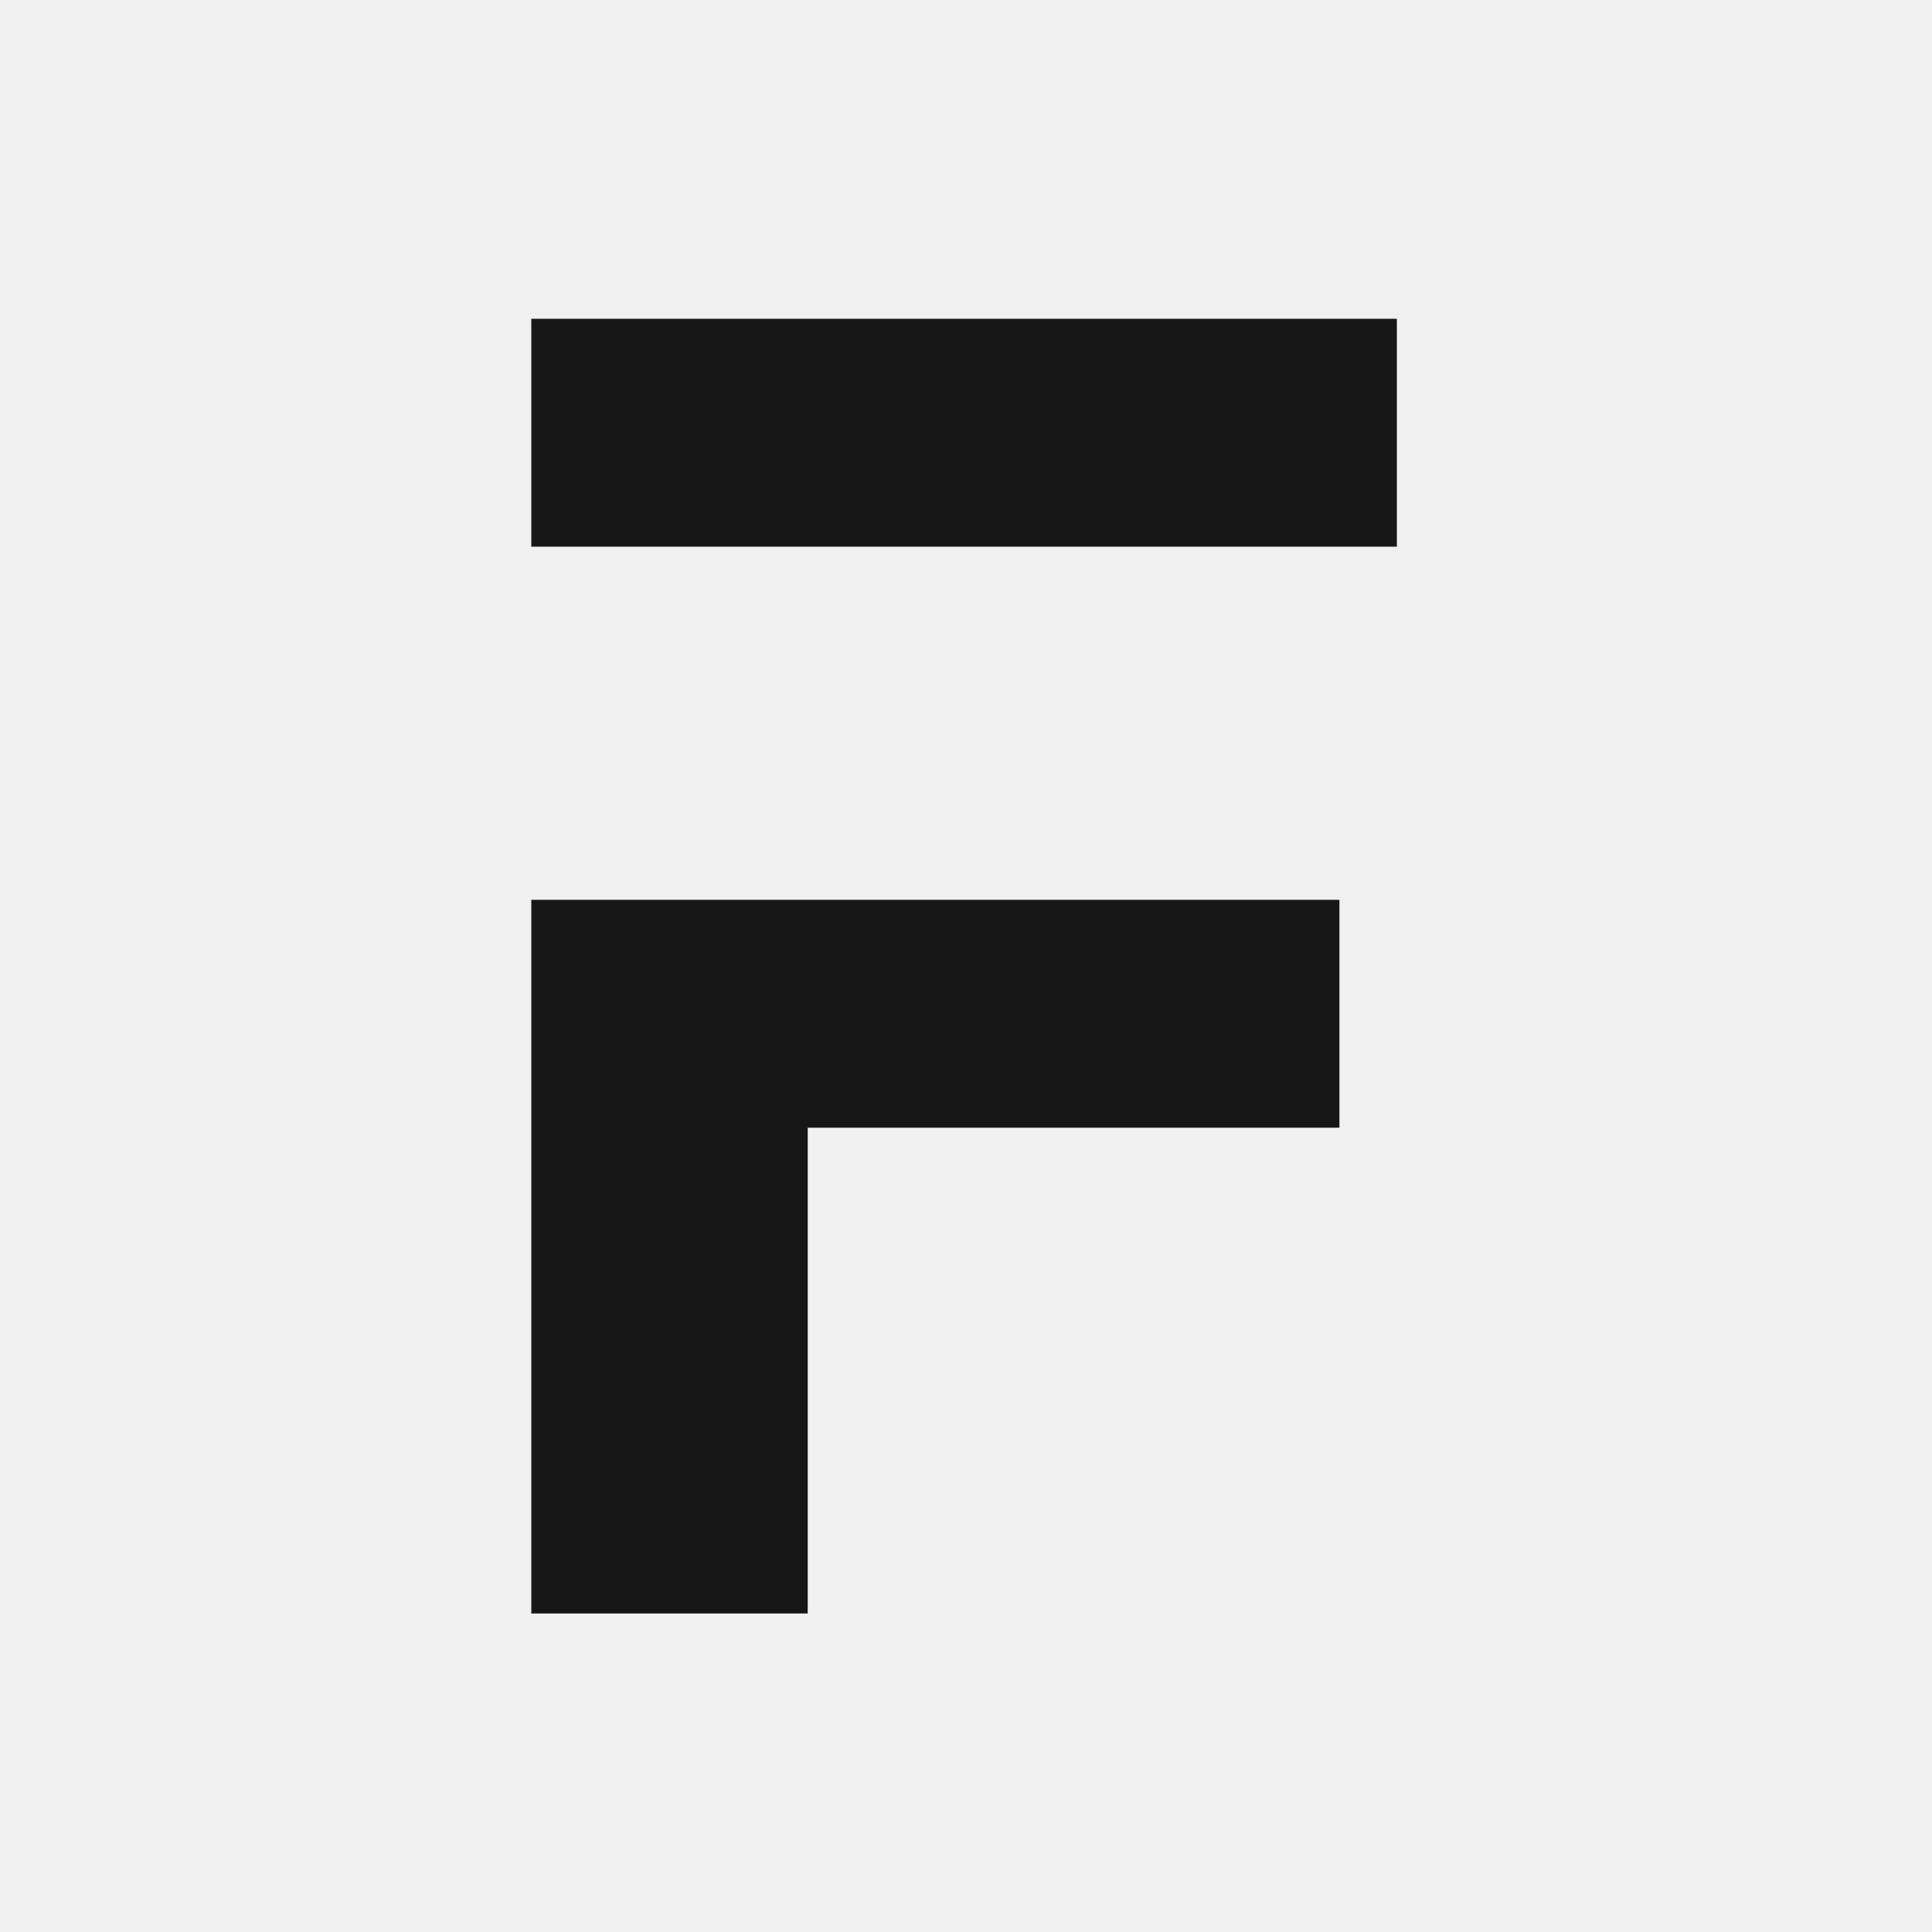
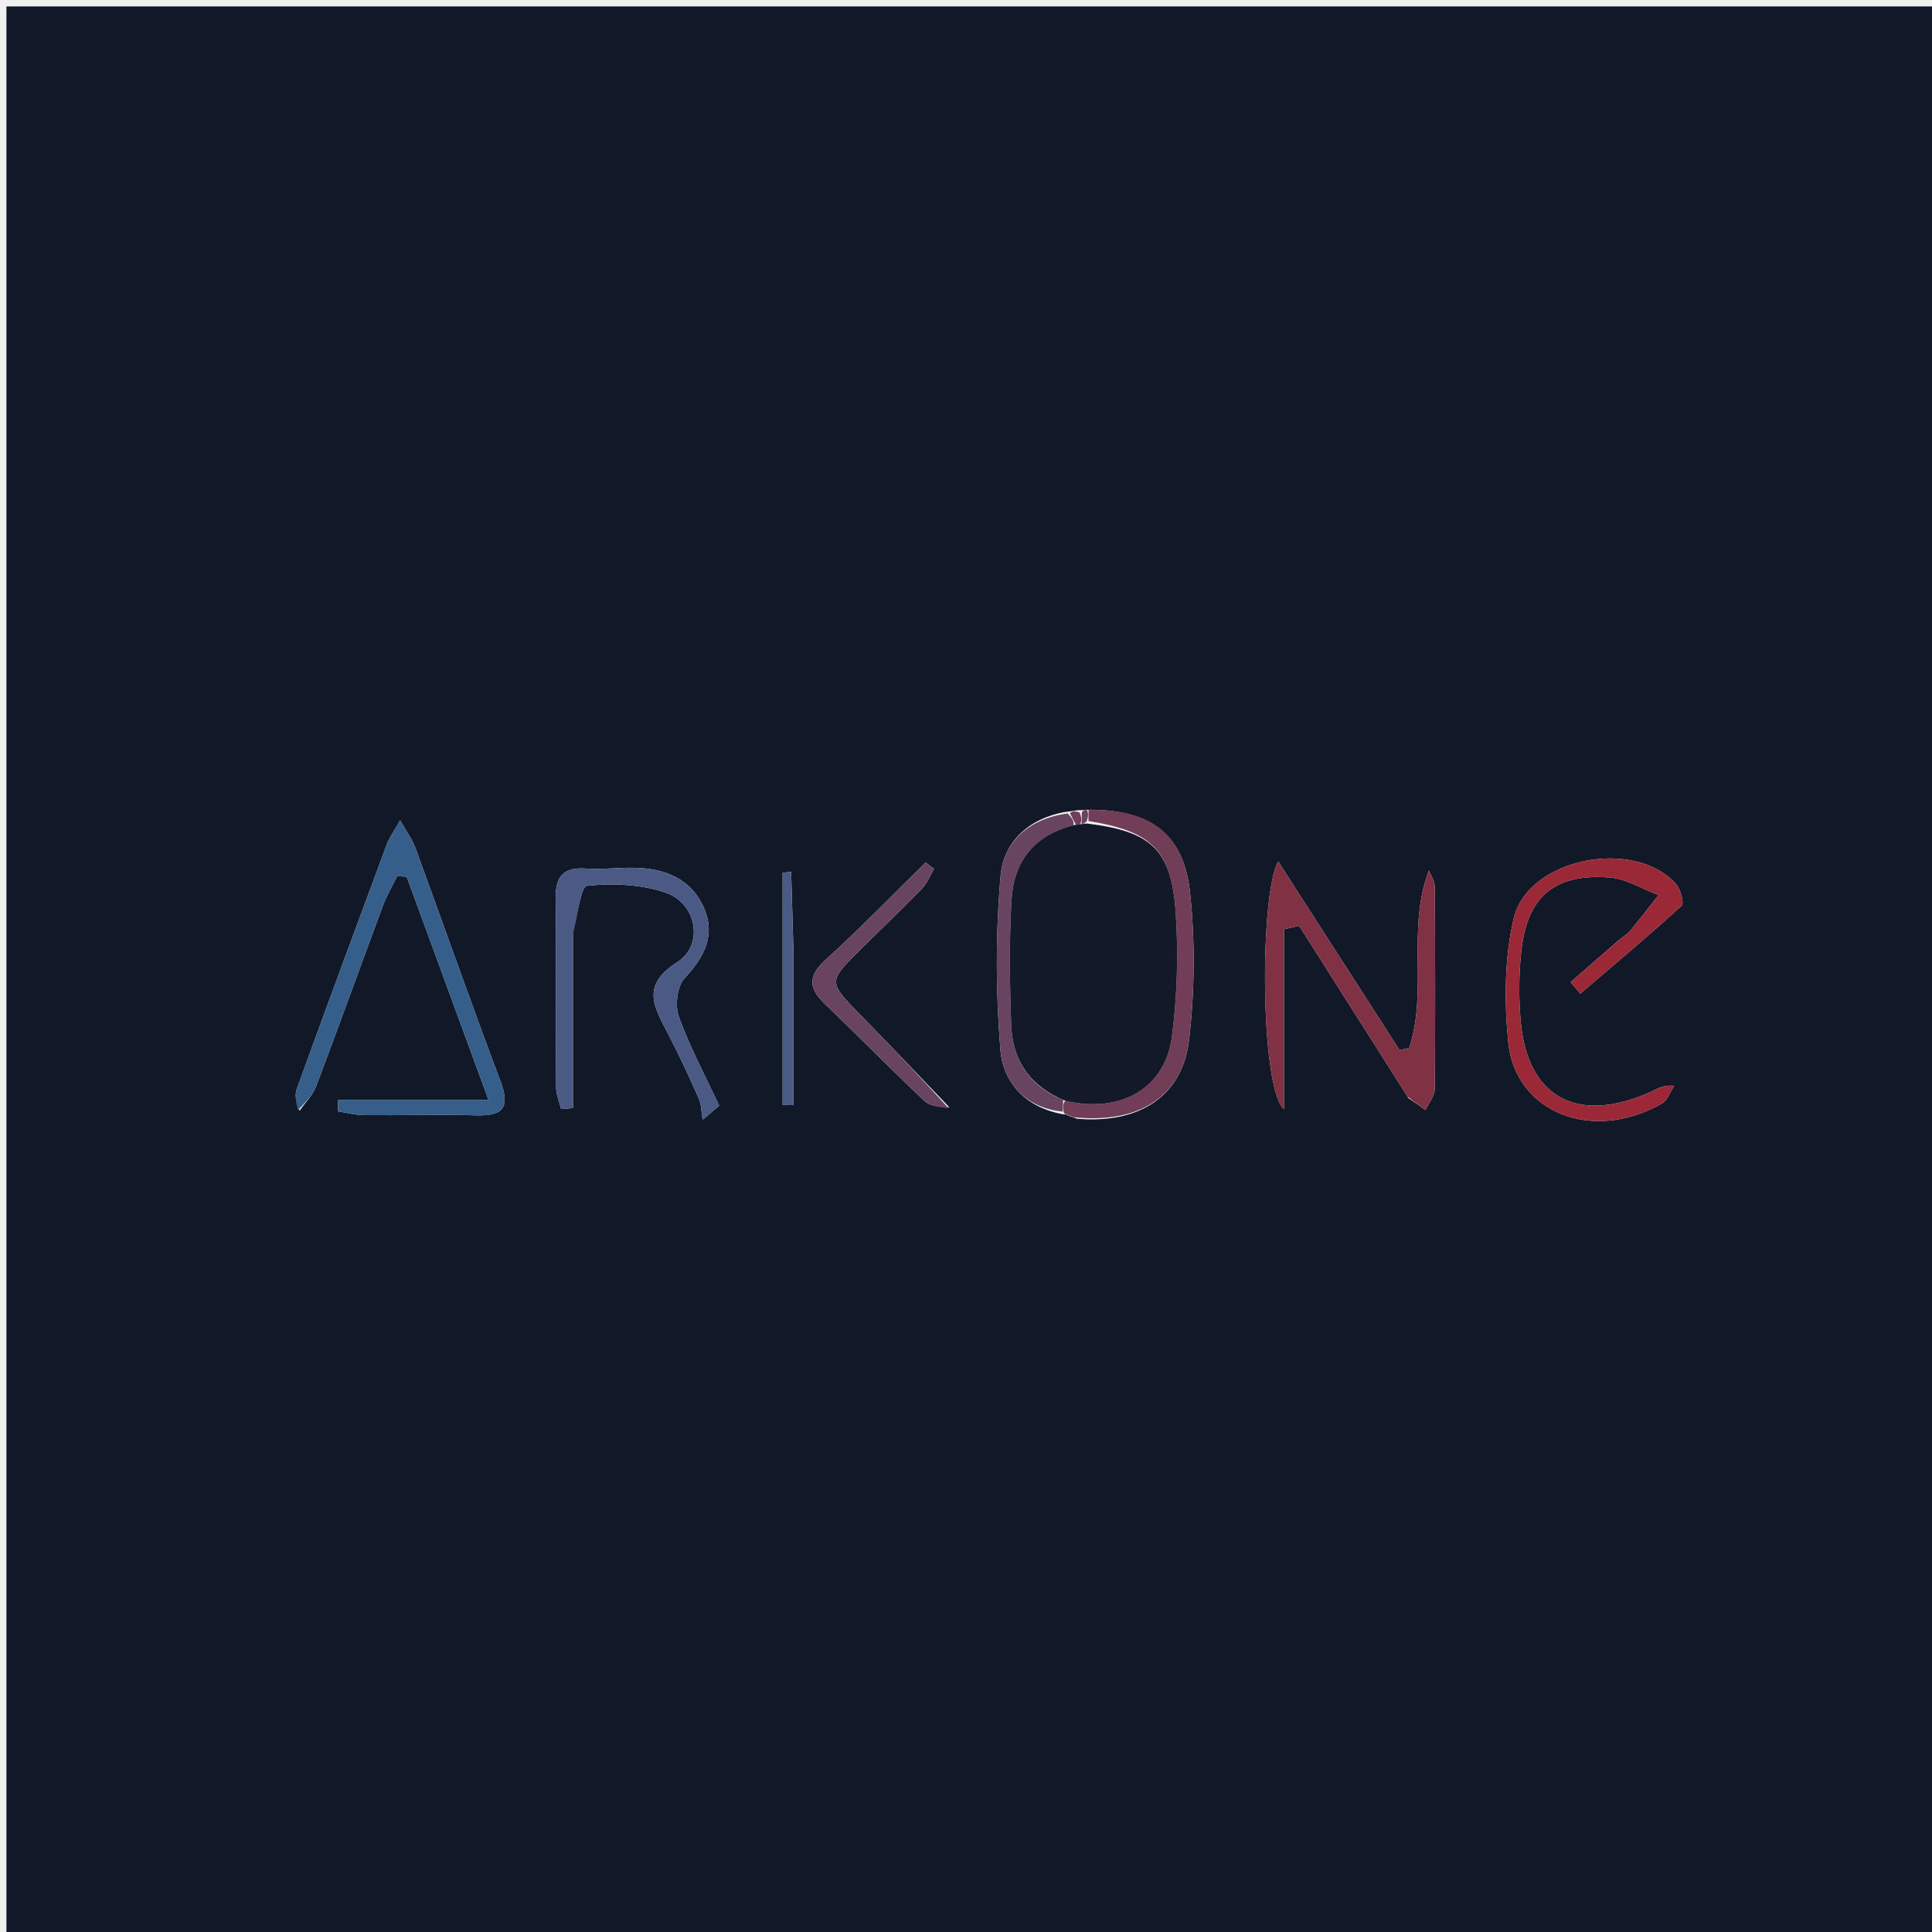
- <svg xmlns="http://www.w3.org/2000/svg" width="400px" height="400px" viewBox="0 0 400 400" version="1.1">
-   <style>
- 		polygon {
- 			fill: #171717;
- 		}
- 		@media (prefers-color-scheme: dark) {
- 			polygon {
- 				fill: #ffffff;
- 			}
- 		}
-     </style>
-   <g id="Artboard" stroke="none" stroke-width="1" fill="none" fill-rule="evenodd">
-     <g id="favicon" transform="translate(110, 66)" fill="#171717" fill-rule="nonzero">
-       <polygon id="Path" points="0 0 0 47.181 57.228 47.181 167.313 47.181 179.204 47.181 179.204 0" />
-       <polygon id="Path" points="0 120.297 0 268.053 57.228 268.053 57.228 167.478 167.313 167.478 167.313 120.297 57.228 120.297" />
-     </g>
-   </g>
+ <svg xmlns="http://www.w3.org/2000/svg" version="1.1" id="Layer_1" x="0px" y="0px" width="100%" viewBox="0 0 300 300" enable-background="new 0 0 300 300" xml:space="preserve">
+   <path fill="#111827" opacity="1" stroke="none" d=" M273,301   C182,301 91.5,301 1,301   C1,201 1,101 1,1   C101,1 201,1 301,1   C301,101 301,201 301,301   C291.833,301 282.667,301 273,301  M167.321,125.814   C166.888,125.885 166.454,125.955 165.274,126.1   C159.714,127.121 155.824,130.776 155.375,135.942   C154.593,144.915 154.607,154.047 155.342,163.026   C155.763,168.156 159.318,172.07 165.264,173.052   C165.264,173.052 165.506,173.005 165.773,173.189   C165.956,173.28 166.15,173.331 167.244,173.717   C176.859,174.548 183.619,170.286 184.643,161.445   C185.516,153.921 185.594,146.154 184.792,138.625   C183.803,129.328 178.522,125.577 168.501,125.745   C168.328,125.776 168.155,125.806 167.321,125.814  M46.512,172.48   C47.387,171.222 48.562,170.079 49.087,168.689   C52.623,159.343 55.999,149.936 59.486,140.571   C60.068,139.009 60.94,137.554 61.678,136.049   C62.168,136.077 62.659,136.105 63.149,136.133   C67.206,147.197 71.263,158.262 75.869,170.823   C66.944,170.823 59.725,170.823 52.506,170.823   C52.495,171.404 52.485,171.985 52.474,172.566   C53.823,172.774 55.172,173.147 56.523,173.16   C62.355,173.214 68.191,173.035 74.018,173.193   C78.383,173.311 79.178,171.762 77.67,167.768   C73.142,155.772 68.903,143.667 64.492,131.626   C64.026,130.353 63.176,129.221 62.134,127.364   C61.114,129.192 60.431,130.117 60.047,131.152   C55.348,143.799 50.672,156.455 46.07,169.137   C45.728,170.079 46.001,171.243 46.512,172.48  M218.714,170.523   C219.596,171.137 220.479,171.751 221.361,172.364   C221.859,171.265 222.778,170.169 222.789,169.064   C222.89,158.579 222.858,148.092 222.787,137.607   C222.782,136.79 222.198,135.976 221.883,135.161   C218.408,144.166 221.754,153.855 218.822,162.731   C218.323,162.84 217.824,162.949 217.324,163.058   C211.127,153.424 204.929,143.79 198.483,133.77   C195.595,138.636 195.627,168.948 199.375,172.219   C199.375,162.912 199.375,153.606 199.375,144.3   C200.159,144.118 200.943,143.936 201.727,143.754   C207.272,152.49 212.817,161.226 218.714,170.523  M251.421,145.95   C248.91,148.137 246.398,150.323 243.887,152.51   C244.389,153.102 244.892,153.694 245.395,154.285   C250.67,149.773 255.995,145.317 261.124,140.645   C261.543,140.263 260.978,138.09 260.265,137.285   C253.826,130.013 237.266,133.22 235.05,142.615   C233.602,148.755 233.576,155.472 234.195,161.805   C235.256,172.656 247.142,177.577 258.082,171.345   C258.95,170.85 259.352,169.537 259.97,168.604   C258.166,168.414 257.294,169.127 256.301,169.567   C244.72,174.697 237.216,170.244 236.15,158.71   C235.815,155.087 235.835,151.372 236.22,147.755   C237.127,139.233 241.338,135.619 249.906,136.255   C252.503,136.448 254.996,138.038 257.536,138.989   C256.074,140.843 254.626,142.709 253.138,144.542   C252.83,144.922 252.375,145.181 251.421,145.95  M88.966,144.633   C89.682,142.155 90.179,137.659 91.153,137.552   C95.156,137.116 99.544,137.31 103.338,138.602   C108.187,140.253 109.392,146.717 105.125,149.437   C99.617,152.949 101.461,156.177 103.555,160.179   C105.327,163.566 106.945,167.039 108.494,170.534   C108.941,171.543 108.914,172.763 109.104,173.886   C109.961,173.154 110.819,172.422 111.676,171.69   C109.539,167.102 107.123,162.614 105.412,157.872   C104.792,156.153 105.136,153.148 106.298,151.905   C109.457,148.525 111.225,145.048 109.176,140.691   C107.108,136.295 103.055,134.831 98.453,134.75   C95.962,134.706 93.455,135.043 90.979,134.869   C87.515,134.627 86.248,136.054 86.289,139.47   C86.407,149.282 86.3,159.098 86.357,168.912   C86.364,170.013 86.86,171.111 87.13,172.21   C87.742,172.162 88.354,172.115 88.966,172.067   C88.966,163.244 88.966,154.421 88.966,144.633  M147.403,171.924   C142.827,167.162 138.285,162.365 133.665,157.646   C128.595,152.466 128.552,152.485 133.529,147.528   C136.71,144.36 139.977,141.277 143.104,138.057   C143.943,137.194 144.411,135.97 145.049,134.912   C144.61,134.581 144.171,134.25 143.732,133.919   C138.558,138.991 133.516,144.208 128.156,149.075   C125.262,151.702 125.684,153.608 128.208,156.019   C133.378,160.958 138.372,166.081 143.575,170.983   C144.444,171.802 146.003,171.89 147.403,171.924  M123.205,147.523   C123.086,143.476 122.966,139.429 122.847,135.382   C122.406,135.431 121.965,135.48 121.524,135.528   C121.524,147.546 121.524,159.565 121.524,171.583   C122.084,171.591 122.645,171.599 123.205,171.607   C123.205,163.909 123.205,156.212 123.205,147.523  z" />
+   <path fill="#365E8A" opacity="1" stroke="none" d=" M46.25,172.392   C46.001,171.243 45.728,170.079 46.07,169.137   C50.672,156.455 55.348,143.799 60.047,131.152   C60.431,130.117 61.114,129.192 62.134,127.364   C63.176,129.221 64.026,130.353 64.492,131.626   C68.903,143.667 73.142,155.772 77.67,167.768   C79.178,171.762 78.383,173.311 74.018,173.193   C68.191,173.035 62.355,173.214 56.523,173.16   C55.172,173.147 53.823,172.774 52.474,172.566   C52.485,171.985 52.495,171.404 52.506,170.823   C59.725,170.823 66.944,170.823 75.869,170.823   C71.263,158.262 67.206,147.197 63.149,136.133   C62.659,136.105 62.168,136.077 61.678,136.049   C60.94,137.554 60.068,139.009 59.486,140.571   C55.999,149.936 52.623,159.343 49.087,168.689   C48.562,170.079 47.387,171.222 46.25,172.392  z" />
+   <path fill="#803144" opacity="1" stroke="none" d=" M218.538,170.243   C212.817,161.226 207.272,152.49 201.727,143.754   C200.943,143.936 200.159,144.118 199.375,144.3   C199.375,153.606 199.375,162.912 199.375,172.219   C195.627,168.948 195.595,138.636 198.483,133.77   C204.929,143.79 211.127,153.424 217.324,163.058   C217.824,162.949 218.323,162.84 218.822,162.731   C221.754,153.855 218.408,144.166 221.883,135.161   C222.198,135.976 222.782,136.79 222.787,137.607   C222.858,148.092 222.89,158.579 222.789,169.064   C222.778,170.169 221.859,171.265 221.361,172.364   C220.479,171.751 219.596,171.137 218.538,170.243  z" />
+   <path fill="#9B2836" opacity="1" stroke="none" d=" M251.704,145.723   C252.375,145.181 252.83,144.922 253.138,144.542   C254.626,142.709 256.074,140.843 257.536,138.989   C254.996,138.038 252.503,136.448 249.906,136.255   C241.338,135.619 237.127,139.233 236.22,147.755   C235.835,151.372 235.815,155.087 236.15,158.71   C237.216,170.244 244.72,174.697 256.301,169.567   C257.294,169.127 258.166,168.414 259.97,168.604   C259.352,169.537 258.95,170.85 258.082,171.345   C247.142,177.577 235.256,172.656 234.195,161.805   C233.576,155.472 233.602,148.755 235.05,142.615   C237.266,133.22 253.826,130.013 260.265,137.285   C260.978,138.09 261.543,140.263 261.124,140.645   C255.995,145.317 250.67,149.773 245.395,154.285   C244.892,153.694 244.389,153.102 243.887,152.51   C246.398,150.323 248.91,148.137 251.704,145.723  z" />
+   <path fill="#4B5A84" opacity="1" stroke="none" d=" M88.966,145.116   C88.966,154.421 88.966,163.244 88.966,172.067   C88.354,172.115 87.742,172.162 87.13,172.21   C86.86,171.111 86.364,170.013 86.357,168.912   C86.3,159.098 86.407,149.282 86.289,139.47   C86.248,136.054 87.515,134.627 90.979,134.869   C93.455,135.043 95.962,134.706 98.453,134.75   C103.055,134.831 107.108,136.295 109.176,140.691   C111.225,145.048 109.457,148.525 106.298,151.905   C105.136,153.148 104.792,156.153 105.412,157.872   C107.123,162.614 109.539,167.102 111.676,171.69   C110.819,172.422 109.961,173.154 109.104,173.886   C108.914,172.763 108.941,171.543 108.494,170.534   C106.945,167.039 105.327,163.566 103.555,160.179   C101.461,156.177 99.617,152.949 105.125,149.437   C109.392,146.717 108.187,140.253 103.338,138.602   C99.544,137.31 95.156,137.116 91.153,137.552   C90.179,137.659 89.682,142.155 88.966,145.116  z" />
+   <path fill="#723D56" opacity="1" stroke="none" d=" M165.506,173.005   C165.506,173.005 165.264,173.052 165.155,172.651   C165.058,171.766 165.07,171.282 165.428,170.935   C174.062,172.937 180.922,169.005 181.969,160.983   C182.8,154.616 182.998,148.065 182.558,141.658   C181.886,131.891 178.741,129.074 169.012,127.486   C169.017,126.687 169.022,126.229 169.027,125.772   C178.522,125.577 183.803,129.328 184.792,138.625   C185.594,146.154 185.516,153.921 184.643,161.445   C183.619,170.286 176.859,174.548 166.67,173.479   C165.901,173.16 165.704,173.081 165.506,173.005  z" />
+   <path fill="#684461" opacity="1" stroke="none" d=" M147.324,172.12   C146.003,171.89 144.444,171.802 143.575,170.983   C138.372,166.081 133.378,160.958 128.208,156.019   C125.684,153.608 125.262,151.702 128.156,149.075   C133.516,144.208 138.558,138.991 143.732,133.919   C144.171,134.25 144.61,134.581 145.049,134.912   C144.411,135.97 143.943,137.194 143.104,138.057   C139.977,141.277 136.71,144.36 133.529,147.528   C128.552,152.485 128.595,152.466 133.665,157.646   C138.285,162.365 142.827,167.162 147.324,172.12  z" />
+   <path fill="#684461" opacity="1" stroke="none" d=" M165.083,170.798   C165.07,171.282 165.058,171.766 165.038,172.613   C159.318,172.07 155.763,168.156 155.342,163.026   C154.607,154.047 154.593,144.915 155.375,135.942   C155.824,130.776 159.714,127.121 165.772,126.315   C166.528,127.031 166.787,127.532 166.706,128.143   C160.348,129.744 157.397,133.965 157.065,139.785   C156.697,146.244 156.78,152.746 157.024,159.216   C157.228,164.639 159.894,168.678 165.083,170.798  z" />
+   <path fill="#4B5A84" opacity="1" stroke="none" d=" M123.205,148.018   C123.205,156.212 123.205,163.909 123.205,171.607   C122.645,171.599 122.084,171.591 121.524,171.583   C121.524,159.565 121.524,147.546 121.524,135.528   C121.965,135.48 122.406,135.431 122.847,135.382   C122.966,139.429 123.086,143.476 123.205,148.018  z" />
+   <path fill="#723D56" opacity="1" stroke="none" d=" M167.046,128.034   C166.787,127.532 166.528,127.031 166.145,126.278   C166.454,125.955 166.888,125.885 167.65,126.175   C167.973,127.002 167.967,127.467 167.736,127.984   C167.51,128.036 167.046,128.034 167.046,128.034  z" />
+   <path fill="#684461" opacity="1" stroke="none" d=" M167.962,127.932   C167.967,127.467 167.973,127.002 167.981,126.186   C168.155,125.806 168.328,125.776 168.764,125.759   C169.022,126.229 169.017,126.687 168.751,127.532   C168.314,127.924 168.138,127.928 167.962,127.932  z" />
+   <path fill="#684461" opacity="1" stroke="none" d=" M165.64,173.097   C165.704,173.081 165.901,173.16 166.225,173.292   C166.15,173.331 165.956,173.28 165.64,173.097  z" />
+   <path fill="#131928" opacity="1" stroke="none" d=" M167.736,127.984   C168.138,127.928 168.314,127.924 168.751,127.874   C178.741,129.074 181.886,131.891 182.558,141.658   C182.998,148.065 182.8,154.616 181.969,160.983   C180.922,169.005 174.062,172.937 165.428,170.935   C159.894,168.678 157.228,164.639 157.024,159.216   C156.78,152.746 156.697,146.244 157.065,139.785   C157.397,133.965 160.348,129.744 166.706,128.143   C167.046,128.034 167.51,128.036 167.736,127.984  z" />
</svg>
